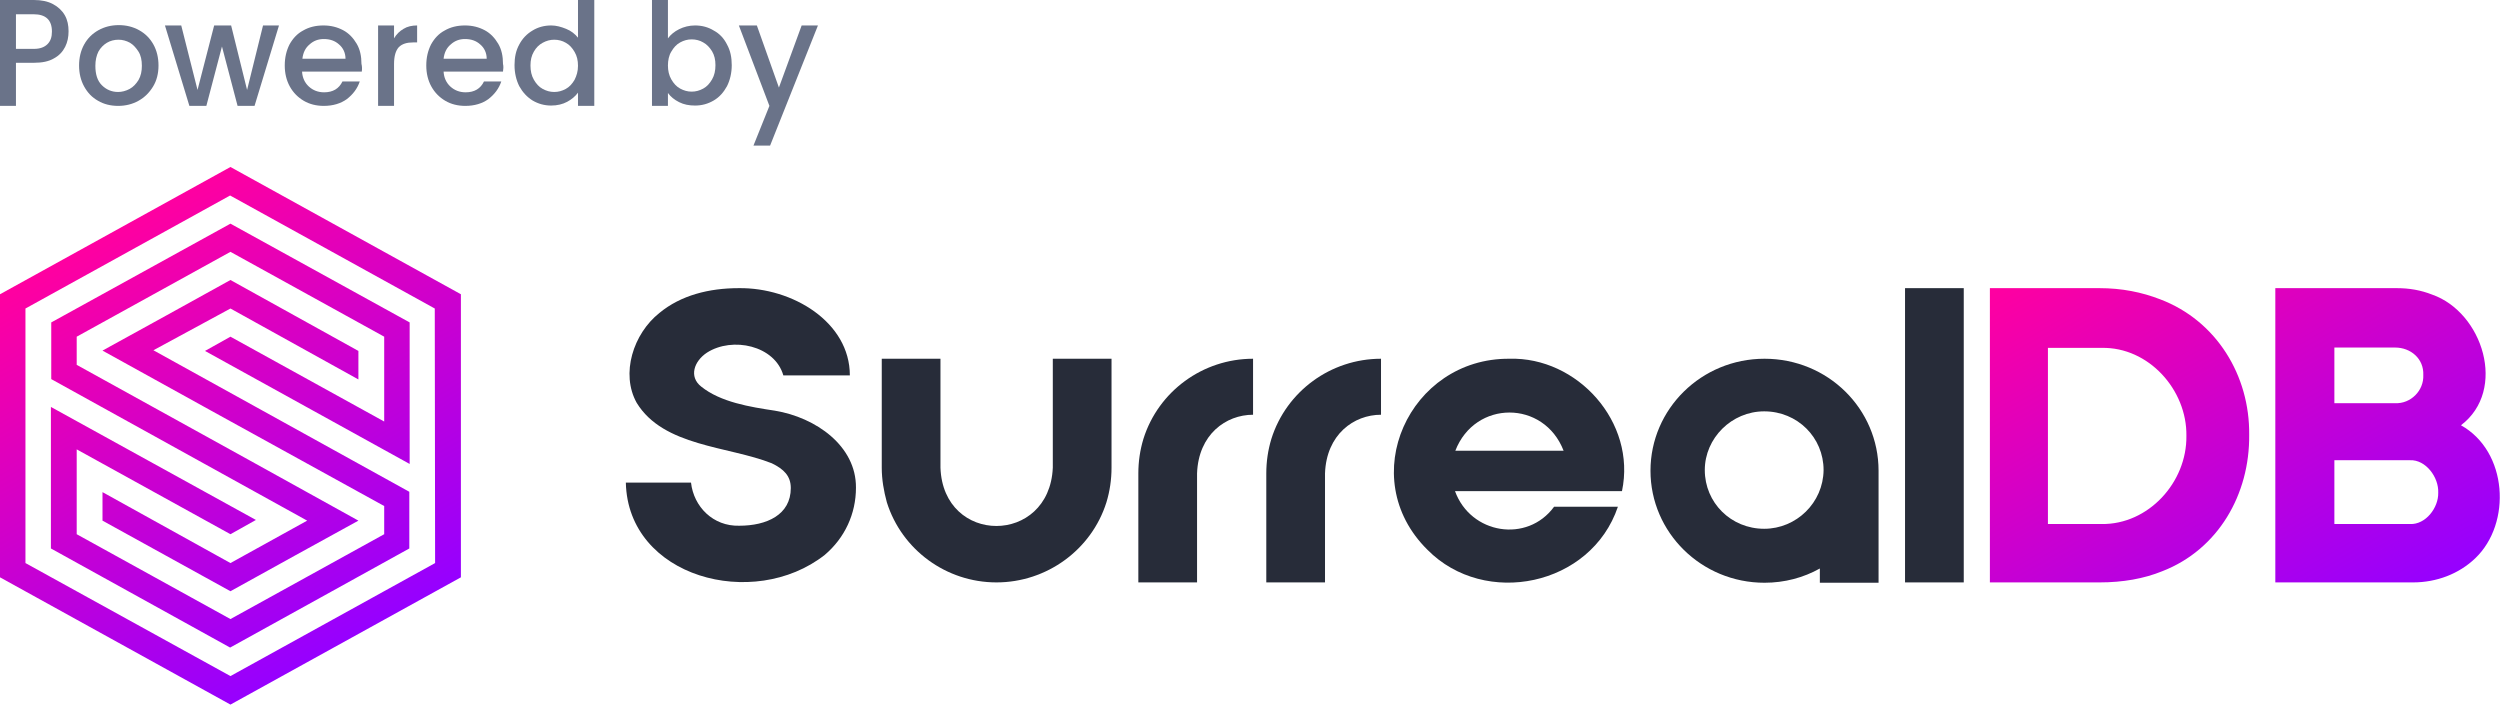
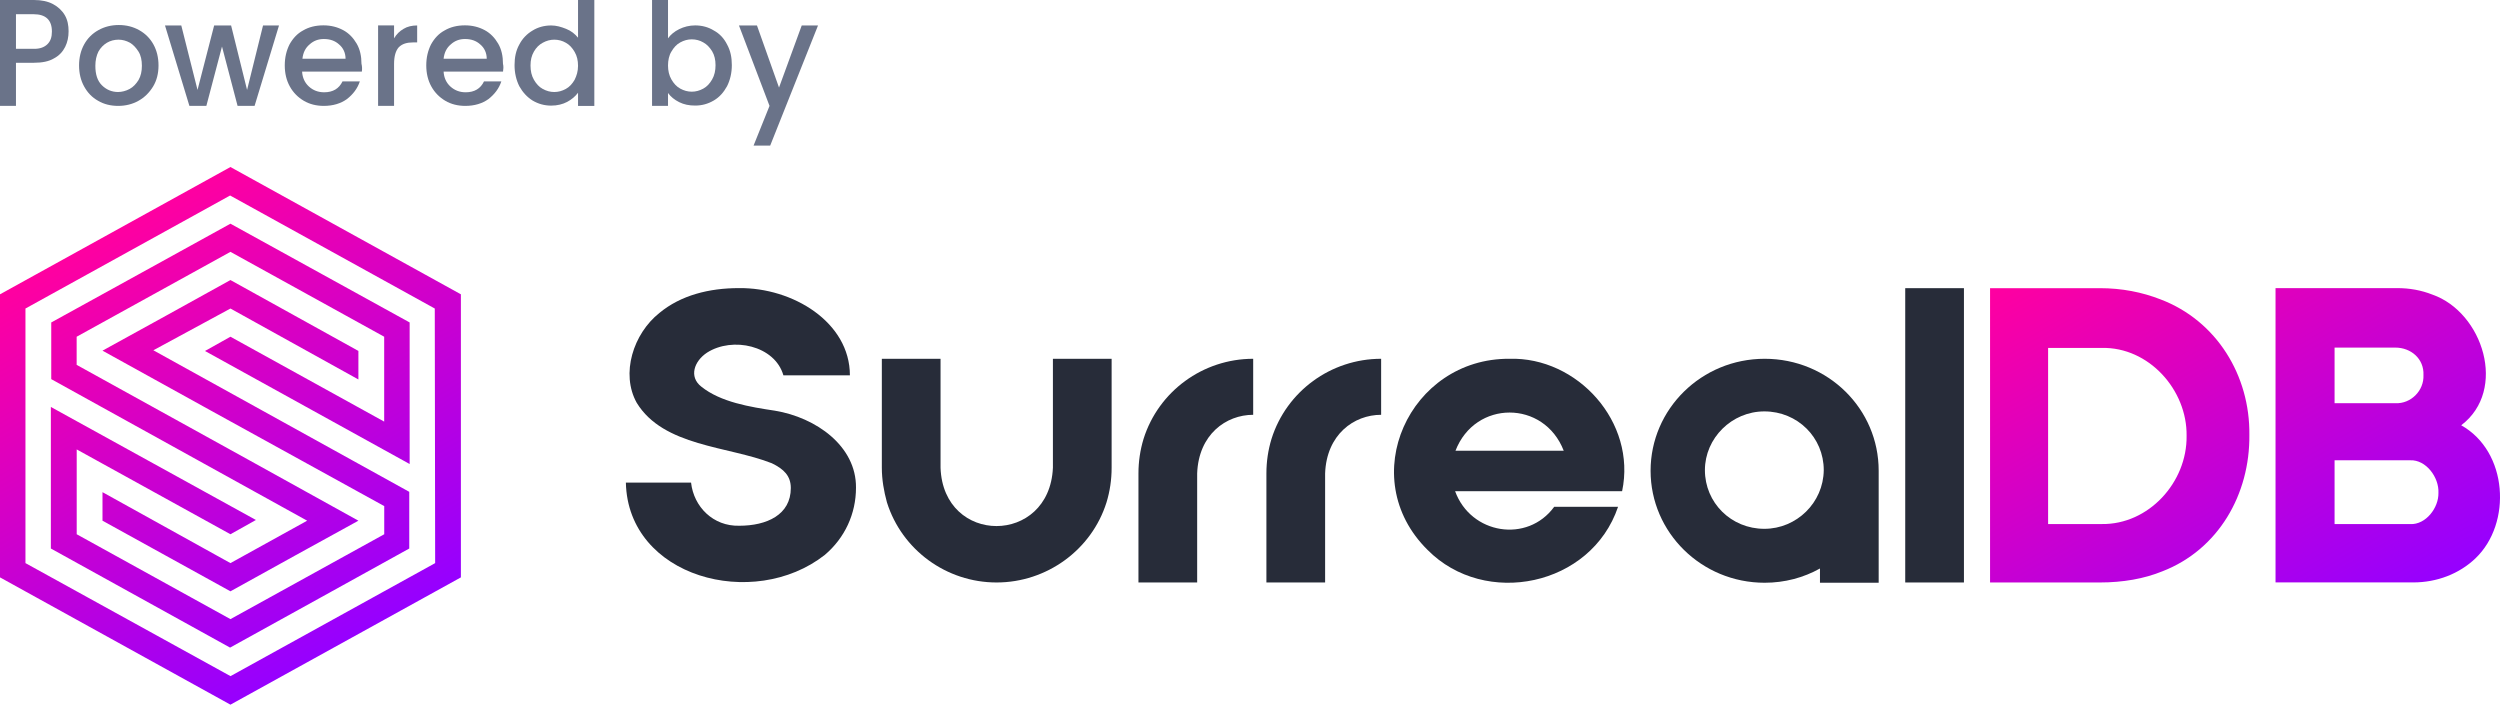
- <svg xmlns="http://www.w3.org/2000/svg" version="1.1" id="Powered_by_SurrealDB" x="0px" y="0px" viewBox="0 0 736.6 207.6" style="enable-background:new 0 0 736.6 207.6;" xml:space="preserve">
+ <svg xmlns="http://www.w3.org/2000/svg" version="1.1" id="Powered_by_SurrealDB" x="0px" y="0px" viewBox="0 0 4556.4 1284.3" style="enable-background:new 0 0 4556.4 1284.3;" xml:space="preserve">
  <style type="text/css">
- 	.st0{fill:url(#DB_00000134945798323694024480000013578135476479165334_);}
+ 	.st0{fill:url(#DB_00000136400008667120402520000001941046272800148113_);}
	.st1{fill:#272C39;}
- 	.st2{fill:url(#Icon_00000056393149437523840860000006055762492616673206_);}
+ 	.st2{fill:url(#Icon_00000174579217509768191660000009967398822157822898_);}
	.st3{fill:#6A7389;}
</style>
-   <g id="SurrealDB">
-     <linearGradient id="DB_00000135687352923792457390000008746253485879264397_" gradientUnits="userSpaceOnUse" x1="618.278" y1="-897.493" x2="688.844" y2="-775.269" gradientTransform="matrix(1 0 0 1 0 964)">
+   <g id="SurrealDB_00000169533926853000093010000005384895597560469145_">
+     <linearGradient id="DB_00000115479592917457983830000003820808613923303335_" gradientUnits="userSpaceOnUse" x1="3824.816" y1="-1826.039" x2="4261.366" y2="-1069.911" gradientTransform="matrix(1 0 0 1 0 2237.03)">
      <stop offset="0" style="stop-color:#FF00A0" />
      <stop offset="1" style="stop-color:#9600FF" />
    </linearGradient>
-     <path id="DB" style="fill:url(#DB_00000135687352923792457390000008746253485879264397_);" d="M725.1,125.3   c13.7-10.4,6.4-33.3-8.5-38.5c-3.3-1.3-6.7-1.9-10.4-1.9h-35.8v86.7c2.1,0,40.6,0,40.6,0c6.9,0,13.5-2.5,18.3-7.1   C740.1,154.2,738.9,133,725.1,125.3z M687.8,102.4h17.9c4.6,0,8.5,3.3,8.3,8.1c0.2,4.6-3.7,8.5-8.3,8.3h-17.9V102.4z M710.1,154.4   h-22.3v-18.8h22.3c4.6-0.2,8.5,5,8.3,9.6C718.5,149.6,714.7,154.6,710.1,154.4z M636.5,88.2c-5.4-2.1-11.3-3.3-17.9-3.3h-32.3v86.7   h32.3c6.9,0,13.1-1.1,18.5-3.3c16.5-6.4,25.8-22.7,25.6-40.2C662.9,110.7,653.1,94.5,636.5,88.2z M644.2,128.4   c0.2,13.7-11.2,26.2-25,26h-15.8v-51.9h15.8C633.1,102.2,644.4,114.9,644.2,128.4z" />
-     <g id="Surreal">
-       <path id="l" class="st1" d="M561.3,84.9v86.7h17.3V84.9H561.3z" />
-       <path id="a" class="st1" d="M519.9,105.7c-18.6,0-33.6,14.8-33.6,33s15,33,33.6,33c5.9,0,11.5-1.5,16.3-4.2v4.2h17.3v-33    C553.5,120.5,538.6,105.7,519.9,105.7z M519.8,155.8c-9.8,0-17.5-7.7-17.5-17.3c0-9.4,7.9-17.3,17.5-17.3    c9.8,0,17.5,7.7,17.5,17.3C537.2,148.1,529.3,155.8,519.8,155.8z" />
-       <path id="e" class="st1" d="M444.7,105.7c20-0.6,37.5,18.6,33.2,39h-49.2c4.6,12.7,21.3,15.4,29.2,4.6h18.8    c-7.9,23.4-39.2,29.8-56.1,12.7C399,140.7,415.3,105.5,444.7,105.7z M460.7,132.8c-5.8-15-26.1-15-31.9,0H460.7z" />
-       <path id="r" class="st1" d="M406.9,105.7c-14.8,0-27.9,9.6-32.3,23.6c-1,3.3-1.5,6.7-1.5,10.2v32.1h17.3c0,0,0-30.8,0-32.1    c0.4-11.5,8.5-17.3,16.5-17.3L406.9,105.7z" />
-       <path id="r_00000093863150956384291220000002169458381189141395_" class="st1" d="M369.2,105.7c-14.8,0-27.9,9.6-32.3,23.6    c-1,3.3-1.5,6.7-1.5,10.2v32.1h17.3c0,0,0-30.8,0-32.1c0.4-11.5,8.5-17.3,16.5-17.3L369.2,105.7z" />
-       <path id="u" class="st1" d="M310.2,105.7v32.1c-1,22.9-32.3,22.9-33.1,0v-32.1h-17.3v32.1c0,3.5,0.6,6.9,1.5,10.2    c4.4,14,17.5,23.6,32.3,23.6S321.6,162,326,148c1-3.3,1.5-6.7,1.5-10.2v-32.1H310.2z" />
-       <path id="S" class="st1" d="M228.3,121c-7.3-1.1-16-2.5-21.7-7.1c-3.7-2.9-2.1-7.5,1.7-10c7.5-4.8,20-2.1,22.5,6.7h19.6    c0-15.7-16.9-25.9-32.7-25.7c-8.8,0-17.1,2.1-23.4,7.3c-7.7,6.1-11.5,17.9-6.7,26.5c7.9,12.9,26.9,12.7,39.8,17.8    c3.5,1.7,5.6,3.7,5.6,7.3c0,7.9-7.1,11.1-15.2,11.1c-7.7,0.2-13.4-5.6-14.2-12.7h-19.2c0.6,27.9,37.6,37.8,58.6,21.3    c5.9-5,9.2-12.1,9.2-19.8C252.3,131.4,240.4,123,228.3,121z" />
+     <path id="DB_00000117668069086974823170000008836712270080934308_" style="fill:url(#DB_00000115479592917457983830000003820808613923303335_);" d="   M4485.7,775.1c84.8-64.3,39.6-206-52.6-238.2c-20.4-8-41.4-11.8-64.3-11.8h-221.5v536.4c13,0,251.2,0,251.2,0   c42.7,0,83.5-15.5,113.2-43.9C4578.5,953.9,4571,822.8,4485.7,775.1z M4254.9,633.5h110.7c28.5,0,52.6,20.4,51.3,50.1   c1.2,28.5-22.9,52.6-51.3,51.3h-110.7V633.5z M4392.9,955.2h-138V838.9h138c28.5-1.2,52.6,30.9,51.3,59.4   C4444.8,925.5,4421.3,956.4,4392.9,955.2z M3937.6,545.6c-33.4-13-69.9-20.4-110.7-20.4H3627v536.4h199.8c42.7,0,81-6.8,114.4-20.4   c102.1-39.6,159.6-140.4,158.4-248.7C4100.9,684.8,4040.3,584.6,3937.6,545.6z M3985.2,794.3c1.2,84.8-69.3,162.1-154.7,160.8   h-97.7v-321h97.7C3916.5,632.2,3986.4,710.8,3985.2,794.3z" />
+     <g id="Surreal_00000094585301067158851890000010306159288291096240_">
+       <path id="l_00000042002153319909816330000005163617433724771493_" class="st1" d="M3472.4,525.2v536.4h107V525.2H3472.4z" />
+       <path id="a_00000021809943187320538900000004319973405445436326_" class="st1" d="M3216.2,653.9c-115.1,0-207.9,91.6-207.9,204.1    s92.8,204.1,207.9,204.1c36.5,0,71.1-9.3,100.8-26v26h107V858C3424.1,745.4,3331.9,653.9,3216.2,653.9z M3215.6,963.8    c-60.6,0-108.3-47.6-108.3-107c0-58.2,48.9-107,108.3-107c60.6,0,108.3,47.6,108.3,107C3323.3,916.2,3274.4,963.8,3215.6,963.8z" />
+       <path id="e_00000058572080178269124830000018150734983334915486_" class="st1" d="M2751,653.9c123.7-3.7,232,115.1,205.4,241.3    H2652c28.5,78.6,131.8,95.3,180.6,28.5H2949c-48.9,144.8-242.5,184.4-347.1,78.6C2468.3,870.4,2569.2,652.7,2751,653.9z     M2850,821.5c-35.9-92.8-161.5-92.8-197.3,0H2850z" />
+       <path id="r_00000057839857167460304690000009809339484563692693_" class="st1" d="M2517.2,653.9c-91.6,0-172.6,59.4-199.8,146    c-6.2,20.4-9.3,41.4-9.3,63.1v198.6h107c0,0,0-190.5,0-198.6c2.5-71.1,52.6-107,102.1-107V653.9z" />
+       <path id="r_00000127733917607274934640000003242199202680124859_" class="st1" d="M2284,653.9c-91.6,0-172.6,59.4-199.8,146    c-6.2,20.4-9.3,41.4-9.3,63.1v198.6h107c0,0,0-190.5,0-198.6c2.5-71.1,52.6-107,102.1-107V653.9z" />
+       <path id="u_00000089547048559935119800000018211391330049735306_" class="st1" d="M1919,653.9v198.6    c-6.2,141.7-199.8,141.7-204.8,0V653.9h-107v198.6c0,21.7,3.7,42.7,9.3,63.1c27.2,86.6,108.3,146,199.8,146s173.2-59.4,200.4-146    c6.2-20.4,9.3-41.4,9.3-63.1V653.9C2026,653.9,1919,653.9,1919,653.9z" />
+       <path id="S_00000022553599680937216630000002758955414789157305_" class="st1" d="M1412.3,748.5c-45.2-6.8-99-15.5-134.2-43.9    c-22.9-17.9-13-46.4,10.5-61.9c46.4-29.7,123.7-13,139.2,41.4H1549c0-97.1-104.5-160.2-202.3-159c-54.4,0-105.8,13-144.8,45.2    c-47.6,37.7-71.1,110.7-41.4,163.9c48.9,79.8,166.4,78.6,246.2,110.1c21.7,10.5,34.6,22.9,34.6,45.2c0,48.9-43.9,68.7-94,68.7    c-47.6,1.2-82.9-34.6-87.8-78.6h-118.8c3.7,172.6,232.6,233.8,362.5,131.8c36.5-30.9,56.9-74.9,56.9-122.5    C1560.8,812.9,1487.2,760.9,1412.3,748.5z" />
    </g>
-     <linearGradient id="Icon_00000158750834392493311570000006317587717210780806_" gradientUnits="userSpaceOnUse" x1="32.871" y1="2070.259" x2="102.921" y2="1948.929" gradientTransform="matrix(1 0 0 -1 0 2138)">
+     <linearGradient id="Icon_00000093858180799833953070000012705267960009225644_" gradientUnits="userSpaceOnUse" x1="203.304" y1="2986.978" x2="636.696" y2="2236.322" gradientTransform="matrix(1 0 0 -1 0 3406)">
      <stop offset="0" style="stop-color:#FF00A0" />
      <stop offset="1" style="stop-color:#9600FF" />
    </linearGradient>
-     <path id="Icon" style="fill:url(#Icon_00000158750834392493311570000006317587717210780806_);" d="M67.9,90.9l37.7,20.9v-8.4   L67.9,82.5c-5.6,3.1-32.7,18.1-37.7,20.8c4.6,2.6,53.4,29.5,83,45.8v8.3c-4,2.2-45.3,25-45.3,25c-11.3-6.2-34-18.8-45.3-25v-25   l45.3,25l7.5-4.2l-60.4-33.3v41.7l52.8,29.2c5.2-2.9,48.9-27,52.8-29.2v-16.7l-75.4-41.7L67.9,90.9z M15.1,95v16.7l75.4,41.7   l-22.6,12.5L30.2,145v8.4l37.7,20.8c5.6-3.1,32.7-18.1,37.7-20.8c-4.6-2.6-53.3-29.5-83-45.9v-8.3c4-2.2,45.3-25,45.3-25   c11.3,6.2,34,18.8,45.3,25v25l-45.3-25l-7.5,4.2l60.3,33.3V95L67.9,65.9C62.7,68.8,18.9,92.9,15.1,95z M67.9,49.2L0,86.7v83.4   l67.9,37.5l67.9-37.5V86.7L67.9,49.2z M128.2,165.9l-60.3,33.3L7.5,165.9v-75l60.3-33.3l60.3,33.3L128.2,165.9z" />
+     <path id="Icon_00000057851034464450872440000010369422943554633628_" style="fill:url(#Icon_00000093858180799833953070000012705267960009225644_);" d="   M420,562.3l233.2,129.3v-52L420,510.4c-34.6,19.2-202.3,112-233.2,128.7c28.5,16.1,330.3,182.5,513.5,283.3v51.3   C675.5,987.3,420,1128.4,420,1128.4c-69.9-38.4-210.3-116.3-280.2-154.7V819.1L420,973.7l46.4-26l-373.7-206v258l326.6,180.6   c32.2-17.9,302.5-167,326.6-180.6V896.4l-466.4-258L420,562.3z M93.4,587.7V691l466.4,258L420,1026.3L186.8,897v52L420,1077.7   c34.6-19.2,202.3-112,233.2-128.7c-28.5-16.1-329.7-182.5-513.5-284v-51.3C164.6,600.1,420,459,420,459   c69.9,38.4,210.3,116.3,280.2,154.7v154.7L420,613.7l-46.4,26l373,206v-258L420,407.7C387.9,425.6,116.9,574.7,93.4,587.7z    M420,304.4L0,536.4v515.9l420,232l420-232V536.4L420,304.4z M793.1,1026.3l-373,206l-373.7-206v-464l373-206l373,206L793.1,1026.3   z" />
  </g>
  <g id="Powered_by">
-     <path class="st3" d="M19.2,13.8c-0.7,1.4-1.8,2.6-3.3,3.4c-1.5,0.9-3.5,1.3-5.9,1.3H4.7v12.7H0V0h10c2.2,0,4.1,0.4,5.6,1.2   s2.7,1.9,3.5,3.3s1.1,3,1.1,4.7S19.9,12.4,19.2,13.8z M14,13c0.9-0.9,1.3-2.1,1.3-3.7c0-3.4-1.8-5.1-5.4-5.1H4.7v10.2H10   C11.8,14.4,13.1,13.9,14,13z" />
-     <path class="st3" d="M28.9,29.7c-1.8-1-3.1-2.4-4.1-4.2c-1-1.8-1.5-3.9-1.5-6.2s0.5-4.4,1.5-6.2s2.4-3.2,4.2-4.2   c1.8-1,3.8-1.5,6-1.5s4.2,0.5,6,1.5s3.2,2.4,4.2,4.2s1.5,3.9,1.5,6.2s-0.5,4.4-1.6,6.2c-1.1,1.8-2.5,3.2-4.3,4.2s-3.8,1.5-6,1.5   C32.6,31.2,30.6,30.7,28.9,29.7z M38.2,26.2c1.1-0.6,1.9-1.5,2.6-2.6c0.7-1.2,1-2.6,1-4.2c0-1.7-0.3-3.1-1-4.2s-1.5-2-2.5-2.6   c-1.1-0.6-2.2-0.9-3.4-0.9s-2.4,0.3-3.4,0.9c-1,0.6-1.9,1.5-2.5,2.6c-0.6,1.2-0.9,2.6-0.9,4.2c0,2.5,0.6,4.4,1.9,5.7   c1.3,1.3,2.9,2,4.8,2C35.9,27.1,37.1,26.8,38.2,26.2z" />
-     <path class="st3" d="M82.2,7.5L75,31.2h-5l-4.6-17.5l-4.6,17.5h-5L48.6,7.5h4.8l4.8,19l4.9-19h5l4.7,19l4.7-19H82.2z" />
-     <path class="st3" d="M106.6,21.1H89c0.1,1.8,0.8,3.3,2,4.4s2.7,1.7,4.5,1.7c2.6,0,4.4-1.1,5.4-3.2h5.1c-0.7,2.1-2,3.8-3.8,5.2   c-1.8,1.3-4.1,2-6.8,2c-2.2,0-4.2-0.5-5.9-1.5c-1.7-1-3.1-2.4-4.1-4.2c-1-1.8-1.5-3.9-1.5-6.2c0-2.4,0.5-4.4,1.4-6.2   c1-1.8,2.3-3.2,4-4.1c1.7-1,3.7-1.5,6-1.5c2.2,0,4.1,0.5,5.8,1.4c1.7,0.9,3,2.3,4,4s1.4,3.7,1.4,5.9   C106.7,19.6,106.7,20.4,106.6,21.1z M101.8,17.3c0-1.7-0.7-3.2-1.9-4.2c-1.2-1.1-2.7-1.6-4.5-1.6c-1.6,0-3,0.5-4.2,1.6   c-1.2,1-1.9,2.4-2.1,4.2H101.8z" />
-     <path class="st3" d="M148.2,21.1h-17.5c0.1,1.8,0.8,3.3,2,4.4s2.7,1.7,4.5,1.7c2.6,0,4.4-1.1,5.4-3.2h5.1c-0.7,2.1-2,3.8-3.8,5.2   c-1.8,1.3-4.1,2-6.8,2c-2.2,0-4.2-0.5-5.9-1.5s-3.1-2.4-4.1-4.2c-1-1.8-1.5-3.9-1.5-6.2c0-2.4,0.5-4.4,1.4-6.2c1-1.8,2.3-3.2,4-4.1   c1.7-1,3.7-1.5,6-1.5c2.2,0,4.1,0.5,5.8,1.4s3,2.3,4,4s1.4,3.7,1.4,5.9C148.4,19.6,148.3,20.4,148.2,21.1z M143.4,17.3   c0-1.7-0.7-3.2-1.9-4.2c-1.2-1.1-2.7-1.6-4.5-1.6c-1.6,0-3,0.5-4.2,1.6c-1.2,1-1.9,2.4-2.1,4.2H143.4z" />
-     <path class="st3" d="M241,7.5l-14.1,35.4H222l4.7-11.7l-9-23.7h5.3l6.5,18.3l6.7-18.3H241z" />
-     <path class="st3" d="M214.2,13.1c-0.9-1.8-2.2-3.2-3.9-4.1c-1.6-1-3.5-1.5-5.5-1.5c-1.7,0-3.3,0.4-4.7,1.1s-2.5,1.6-3.3,2.7V0h-4.7   v29v1.8v0.4h4.7v-0.4V29v-1.6c0.8,1.1,1.9,2,3.3,2.7c1.4,0.7,2.9,1,4.7,1c2,0,3.8-0.5,5.5-1.5s2.9-2.4,3.9-4.2   c0.9-1.8,1.4-3.9,1.4-6.2S215.2,14.9,214.2,13.1z M209.8,23.4c-0.7,1.2-1.5,2.1-2.6,2.7S205,27,203.8,27s-2.3-0.3-3.4-0.9   c-1.1-0.6-1.9-1.5-2.6-2.7c-0.7-1.2-1-2.6-1-4.1s0.3-3,1-4.1c0.7-1.2,1.5-2.1,2.6-2.7c1.1-0.6,2.2-0.9,3.4-0.9s2.4,0.3,3.4,0.9   c1.1,0.6,1.9,1.5,2.6,2.6c0.7,1.2,1,2.5,1,4.1S210.5,22.2,209.8,23.4z" />
-     <path class="st3" d="M170.3,0v11.1c-0.9-1.1-2-2-3.5-2.6s-2.9-1-4.4-1c-2,0-3.9,0.5-5.5,1.5c-1.7,1-3,2.4-3.9,4.1   c-1,1.8-1.4,3.8-1.4,6.1s0.5,4.4,1.4,6.2c1,1.8,2.3,3.2,3.9,4.2c1.7,1,3.5,1.5,5.5,1.5c1.8,0,3.4-0.4,4.7-1.1s2.4-1.6,3.2-2.7V29   v1.8v0.4h4.8v-0.4V29V0H170.3z M169.3,23.5c-0.7,1.2-1.5,2.1-2.6,2.7s-2.2,0.9-3.4,0.9s-2.3-0.3-3.4-0.9c-1.1-0.6-1.9-1.5-2.6-2.7   c-0.7-1.2-1-2.6-1-4.2s0.3-2.9,1-4.1s1.5-2,2.6-2.6s2.2-0.9,3.4-0.9s2.4,0.3,3.4,0.9c1.1,0.6,1.9,1.5,2.6,2.7c0.7,1.2,1,2.5,1,4.1   S169.9,22.3,169.3,23.5z" />
-     <path class="st3" d="M118.9,8.5c-1.2,0.7-2.1,1.6-2.8,2.8V8.2V7.9V7.5h-4.7v0.4v0.3v23h4.7V18.9c0-2.4,0.5-4,1.4-5   c1-1,2.4-1.4,4.2-1.4h1.2v-5C121.4,7.5,120,7.8,118.9,8.5z" />
+     <path class="st3" d="M118.8,85.4c-4.3,8.7-11.1,16.1-20.4,21c-9.3,5.6-21.7,8-36.5,8H29.1V193H0V0h61.9c13.6,0,25.4,2.5,34.6,7.4   s16.7,11.8,21.7,20.4s6.8,18.6,6.8,29.1S123.1,76.7,118.8,85.4z M86.6,80.4c5.6-5.6,8-13,8-22.9c0-21-11.1-31.6-33.4-31.6H29.1V89   h32.8C73,89.1,81,86,86.6,80.4z" />
+     <path class="st3" d="M178.8,183.7c-11.1-6.2-19.2-14.8-25.4-26c-6.2-11.1-9.3-24.1-9.3-38.4s3.1-27.2,9.3-38.4s14.8-19.8,26-26   c11.1-6.2,23.5-9.3,37.1-9.3s26,3.1,37.1,9.3s19.8,14.8,26,26s9.3,24.1,9.3,38.4s-3.1,27.2-9.9,38.4c-6.8,11.1-15.5,19.8-26.6,26   s-23.5,9.3-37.1,9.3C201.7,193,189.3,189.9,178.8,183.7z M236.3,162.1c6.8-3.7,11.8-9.3,16.1-16.1c4.3-7.4,6.2-16.1,6.2-26   c0-10.5-1.9-19.2-6.2-26s-9.3-12.4-15.5-16.1c-6.8-3.7-13.6-5.6-21-5.6s-14.8,1.9-21,5.6s-11.8,9.3-15.5,16.1   c-3.7,7.4-5.6,16.1-5.6,26c0,15.5,3.7,27.2,11.8,35.3c8,8,17.9,12.4,29.7,12.4C222.1,167.6,229.5,165.8,236.3,162.1z" />
+     <path class="st3" d="M508.5,46.4L464,193h-31L404.6,84.8L376.1,193h-30.9L300.7,46.4h29.7L360,163.9l30.3-117.5h30.9l29.1,117.5   l29.1-117.5C479.4,46.4,508.5,46.4,508.5,46.4z" />
+     <path class="st3" d="M659.5,130.5H550.6c0.6,11.1,4.9,20.4,12.4,27.2c7.4,6.8,16.7,10.5,27.8,10.5c16.1,0,27.2-6.8,33.4-19.8h31.6   c-4.3,13-12.4,23.5-23.5,32.2c-11.1,8-25.4,12.4-42.1,12.4c-13.6,0-26-3.1-36.5-9.3s-19.2-14.8-25.4-26   c-6.2-11.1-9.3-24.1-9.3-38.4c0-14.8,3.1-27.2,8.7-38.4c6.2-11.1,14.2-19.8,24.7-25.4c10.5-6.2,22.9-9.3,37.1-9.3   c13.6,0,25.4,3.1,35.9,8.7s18.6,14.2,24.7,24.7s8.7,22.9,8.7,36.5C660.1,121.3,660.1,126.2,659.5,130.5z M629.8,107   c0-10.5-4.3-19.8-11.8-26c-7.4-6.8-16.7-9.9-27.8-9.9c-9.9,0-18.6,3.1-26,9.9c-7.4,6.2-11.8,14.8-13,26H629.8z" />
+     <path class="st3" d="M916.8,130.5H808.5c0.6,11.1,4.9,20.4,12.4,27.2s16.7,10.5,27.8,10.5c16.1,0,27.2-6.8,33.4-19.8h31.6   c-4.3,13-12.4,23.5-23.5,32.2c-11.1,8-25.4,12.4-42.1,12.4c-13.6,0-26-3.1-36.5-9.3s-19.2-14.8-25.4-26   c-6.2-11.1-9.3-24.1-9.3-38.4c0-14.8,3.1-27.2,8.7-38.4c6.2-11.1,14.2-19.8,24.7-25.4c10.5-6.2,22.9-9.3,37.1-9.3   c13.6,0,25.4,3.1,35.9,8.7s18.6,14.2,24.7,24.7s8.7,22.9,8.7,36.5C918,121.3,917.4,126.2,916.8,130.5z M887.1,107   c0-10.5-4.3-19.8-11.8-26c-7.4-6.8-16.7-9.9-27.8-9.9c-9.9,0-18.6,3.1-26,9.9c-7.4,6.2-11.8,14.8-13,26H887.1z" />
+     <path class="st3" d="M1490.9,46.4l-87.2,219h-30.3l29.1-72.4l-55.7-146.6h32.8l40.2,113.2l41.4-113.2   C1461.2,46.4,1490.9,46.4,1490.9,46.4z" />
+     <path class="st3" d="M1325.1,81c-5.6-11.1-13.6-19.8-24.1-25.4c-9.9-6.2-21.7-9.3-34-9.3c-10.5,0-20.4,2.5-29.1,6.8   s-15.5,9.9-20.4,16.7V0h-29.1v179.4v11.1v2.5h29.1v-2.5v-11.1v-9.9c4.9,6.8,11.8,12.4,20.4,16.7c8.7,4.3,17.9,6.2,29.1,6.2   c12.4,0,23.5-3.1,34-9.3s17.9-14.8,24.1-26c5.6-11.1,8.7-24.1,8.7-38.4S1331.3,92.2,1325.1,81z M1297.9,144.8   c-4.3,7.4-9.3,13-16.1,16.7c-6.8,3.7-13.6,5.6-21,5.6s-14.2-1.9-21-5.6c-6.8-3.7-11.8-9.3-16.1-16.7c-4.3-7.4-6.2-16.1-6.2-25.4   s1.9-18.6,6.2-25.4c4.3-7.4,9.3-13,16.1-16.7c6.8-3.7,13.6-5.6,21-5.6s14.8,1.9,21,5.6c6.8,3.7,11.8,9.3,16.1,16.1   c4.3,7.4,6.2,15.5,6.2,25.4S1302.2,137.3,1297.9,144.8z" />
+     <path class="st3" d="M1053.5,0v68.7c-5.6-6.8-12.4-12.4-21.7-16.1c-9.3-3.7-17.9-6.2-27.2-6.2c-12.4,0-24.1,3.1-34,9.3   c-10.5,6.2-18.6,14.8-24.1,25.4c-6.2,11.1-8.7,23.5-8.7,37.7s3.1,27.2,8.7,38.4c6.2,11.1,14.2,19.8,24.1,26   c10.5,6.2,21.7,9.3,34,9.3c11.1,0,21-2.5,29.1-6.8c8-4.3,14.8-9.9,19.8-16.7v10.5v11.1v2.5h29.7v-2.5v-11.1V0H1053.5z    M1047.3,145.4c-4.3,7.4-9.3,13-16.1,16.7s-13.6,5.6-21,5.6s-14.2-1.9-21-5.6c-6.8-3.7-11.8-9.3-16.1-16.7s-6.2-16.1-6.2-26   s1.9-17.9,6.2-25.4c4.3-7.4,9.3-12.4,16.1-16.1s13.6-5.6,21-5.6s14.8,1.9,21,5.6c6.8,3.7,11.8,9.3,16.1,16.7   c4.3,7.4,6.2,15.5,6.2,25.4S1051,138,1047.3,145.4z" />
+     <path class="st3" d="M735.5,52.6c-7.4,4.3-13,9.9-17.3,17.3V50.7v-1.9v-2.5h-29.1v2.5v1.9V193h29.1v-76.1c0-14.8,3.1-24.7,8.7-30.9   c6.2-6.2,14.8-8.7,26-8.7h7.4V46.4C751,46.4,742.4,48.3,735.5,52.6z" />
  </g>
</svg>
